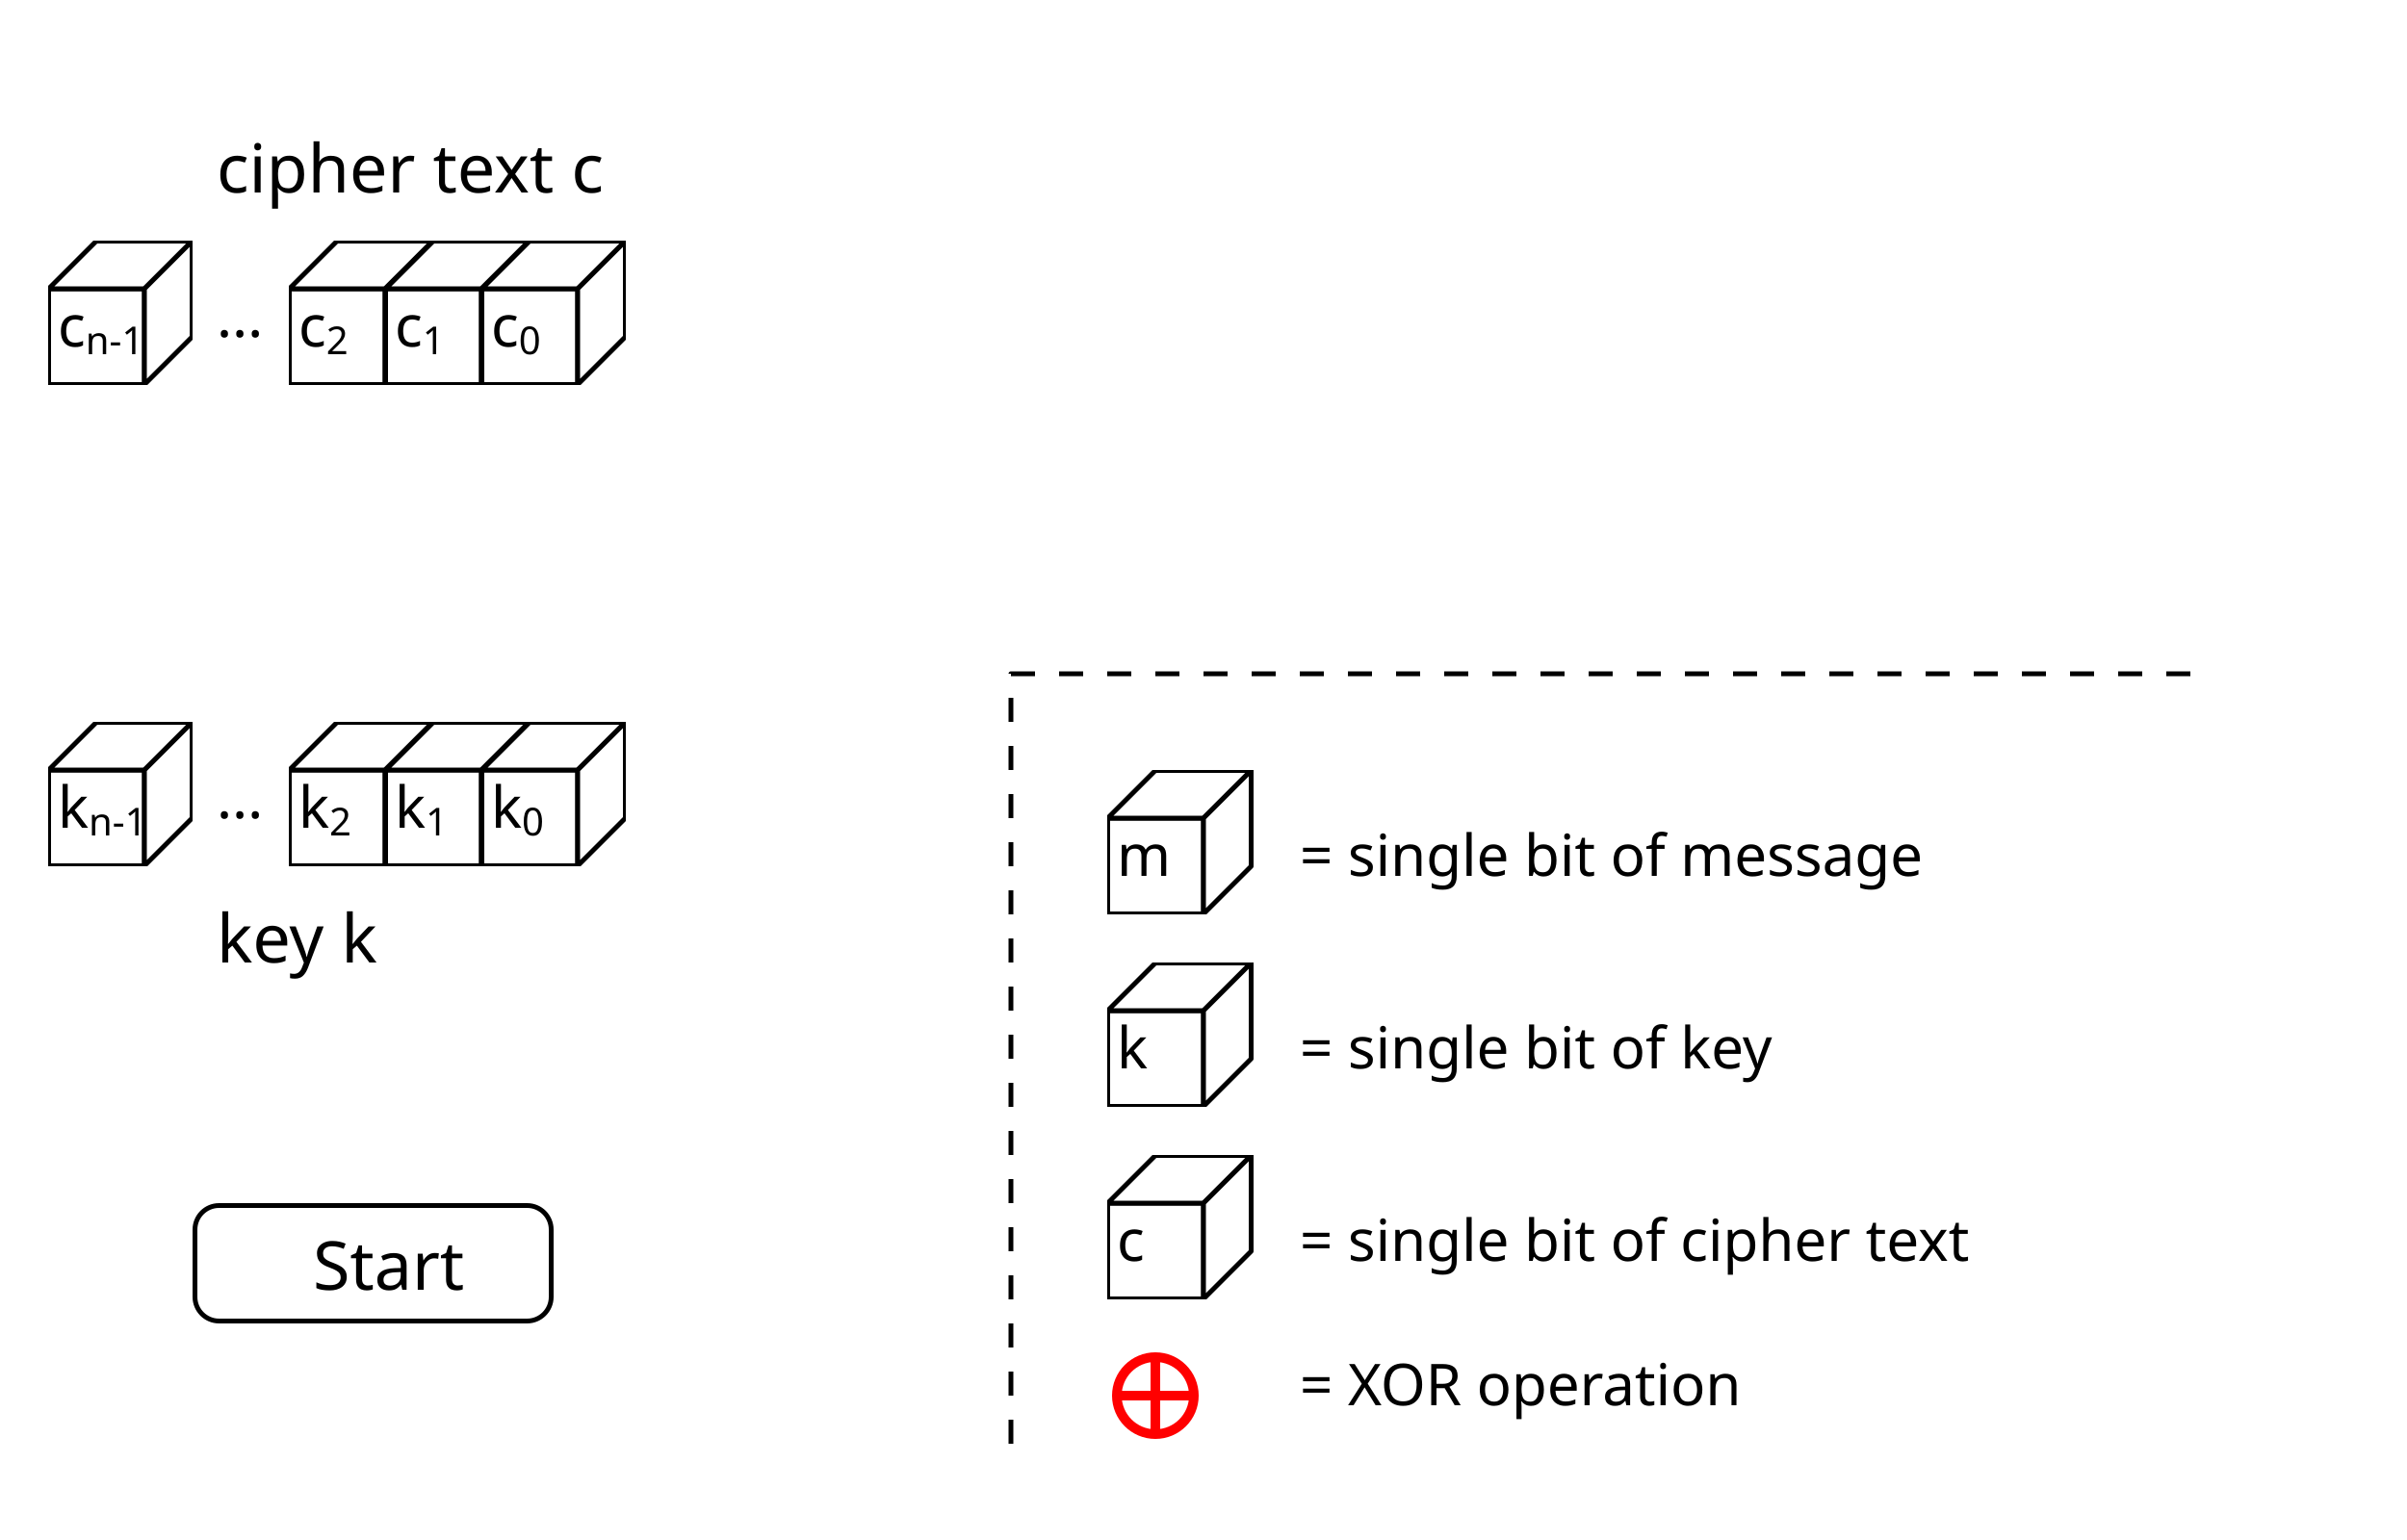
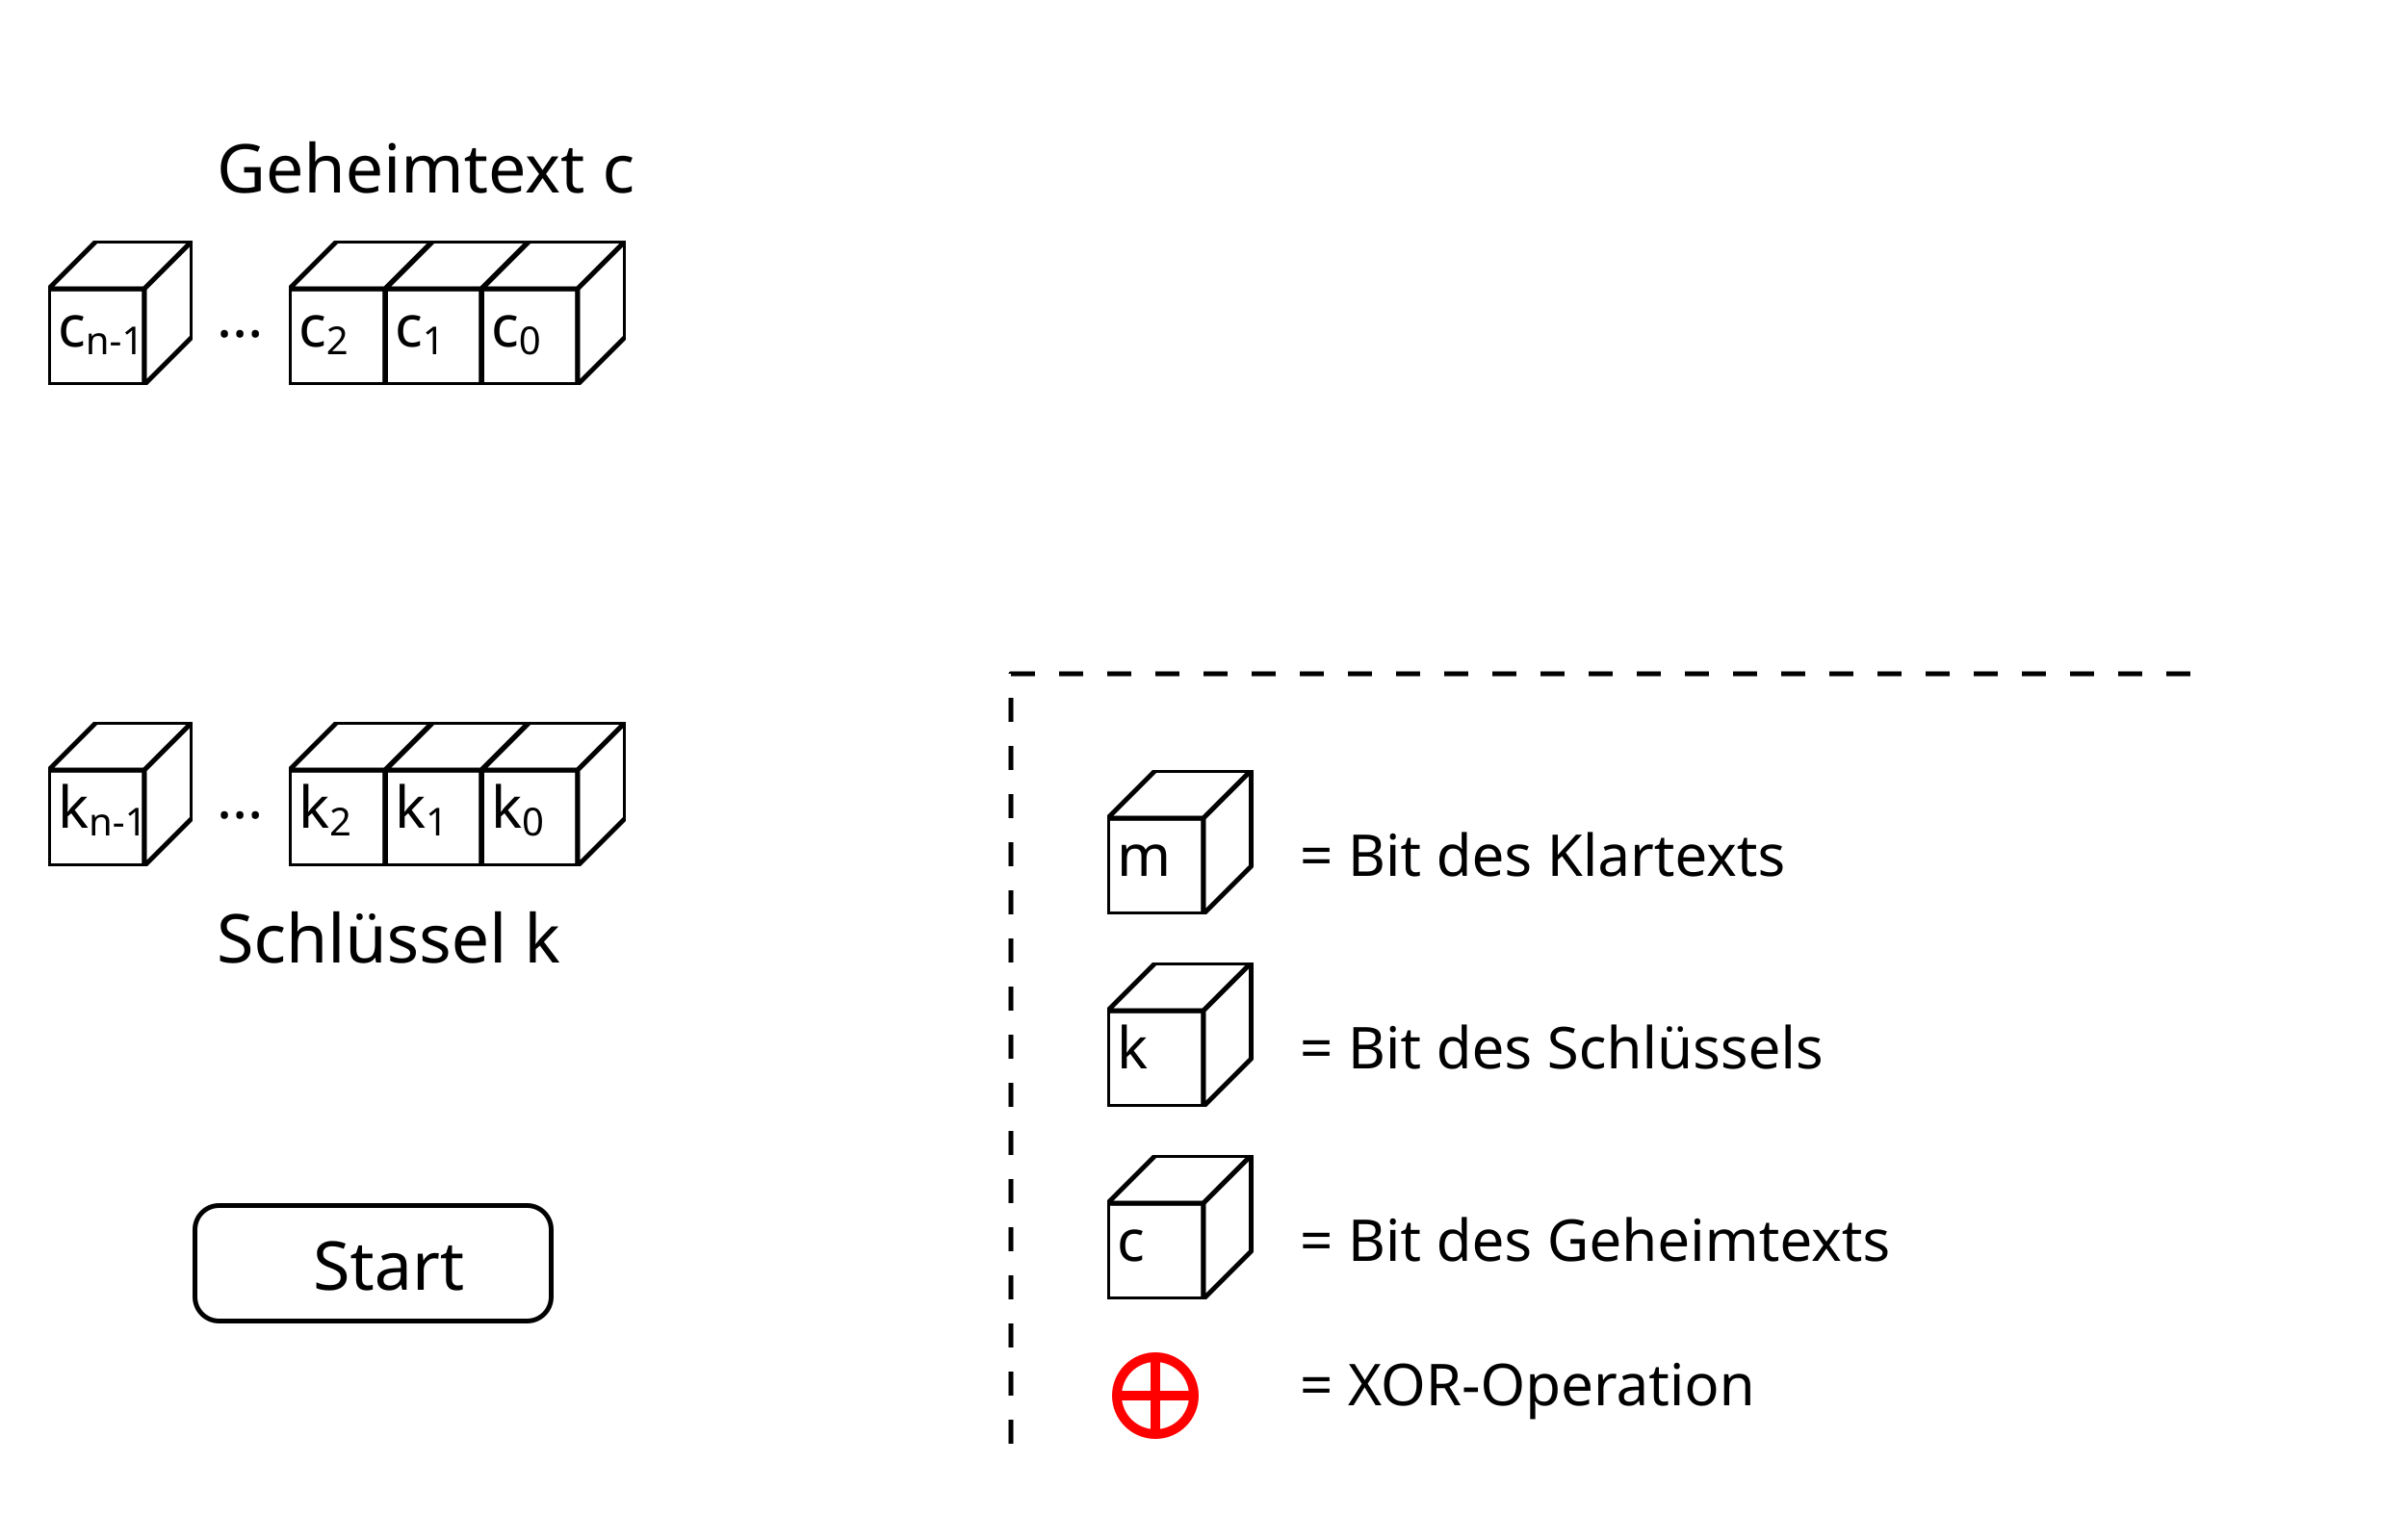
<svg xmlns="http://www.w3.org/2000/svg" xmlns:xlink="http://www.w3.org/1999/xlink" width="750" height="480" id="svg2">
  <defs id="defs4">
    <svg width="30" height="30" id="bit">
      <rect y="10" x="0.1" width="19.9" height="19.9" fill="white" stroke="black" />
      <polygon fill="white" stroke="black" points="0.1 10, 10 0.1, 29.9 0.1, 20 10" />
      <polygon fill="white" stroke="black" points="29.9 0.1, 29.9 20, 20 29.9, 20 10" />
    </svg>
  </defs>
  <g style="fill:none;fill-rule:evenodd;stroke:none;stroke-width:1px;stroke-linecap:butt;stroke-linejoin:round;stroke-opacity:1;font-family:'sans';" id="g2383 " transform="scale(1.5)">
    <rect x="0" y="0" width="800" height="600" fill="white" />
    <text x="45" y="200" fill="black" style="font-size:14px;">
- key k
+ Schlüssel k
</text>
    <text x="45" y="170" fill="black" style="font-size:12px;">
...
<set attributeName="opacity" to="1" begin="start.click" dur="0" fill="freeze" />
      <set attributeName="opacity" to="0" begin="m23.end+2" dur="0" fill="freeze" />
    </text>
    <svg height="30" width="30" x="10" y="150">
      <use xlink:href="#bit" />
      <text x="2" y="22" fill="black" style="font-size:12px;">
k<tspan baseline-shift="sub" font-size="8">n-1</tspan>
      </text>
      <animate attributeName="x" from="10" to="10" dur="0" fill="freeze" begin="start.click" />
      <animate attributeName="y" from="150" to="150" dur="0" fill="freeze" begin="start.click" />
      <animate attributeName="opacity" from="1" to="1" dur="0" fill="freeze" begin="start.click" />
      <animate attributeName="x" from="10" to="150" dur="2" fill="freeze" begin="m23.end+4" />
      <animate attributeName="y" from="150" to="100" dur="1" fill="freeze" begin="mn1.end" />
      <animate attributeName="opacity" from="0" to="0" dur="0" fill="freeze" begin="mn2.end" />
    </svg>
    <svg height="30" width="30" x="60" y="150">
      <use xlink:href="#bit" />
      <text x="2" y="22" fill="black" style="font-size:12px;">
k<tspan baseline-shift="sub" font-size="8">2</tspan>
      </text>
      <animate attributeName="x" from="60" to="60" dur="0" fill="freeze" begin="start.click" />
      <animate attributeName="y" from="150" to="150" dur="0" fill="freeze" begin="start.click" />
      <animate attributeName="opacity" from="1" to="1" dur="0" fill="freeze" begin="start.click" />
      <animate attributeName="x" from="60" to="150" dur="1.5" fill="freeze" begin="m13.end+2" />
      <animate attributeName="y" from="150" to="100" dur="1" fill="freeze" begin="m21.end" />
      <animate attributeName="opacity" from="0" to="0" dur="0" fill="freeze" begin="m22.end" />
    </svg>
    <svg height="30" width="30" x="80" y="150">
      <use xlink:href="#bit" />
      <text x="2" y="22" fill="black" style="font-size:12px;">
k<tspan baseline-shift="sub" font-size="8">1</tspan>
      </text>
      <animate attributeName="x" from="80" to="80" dur="0" fill="freeze" begin="start.click" />
      <animate attributeName="y" from="150" to="150" dur="0" fill="freeze" begin="start.click" />
      <animate attributeName="opacity" from="1" to="1" dur="0" fill="freeze" begin="start.click" />
      <animate attributeName="x" from="80" to="150" dur="1" fill="freeze" begin="m03.end+2" />
      <animate attributeName="y" from="150" to="100" dur="1" fill="freeze" begin="m11.end" />
      <animate attributeName="opacity" from="0" to="0" dur="0" fill="freeze" begin="m12.end" />
    </svg>
    <svg height="30" width="30" x="100" y="150">
      <use xlink:href="#bit" />
      <text x="2" y="22" fill="black" style="font-size:12px;">
k<tspan baseline-shift="sub" font-size="8">0</tspan>
      </text>
      <animate attributeName="y" from="150" to="150" dur="0" fill="freeze" begin="start.click" />
      <animate attributeName="opacity" from="1" to="1" dur="0" fill="freeze" begin="start.click" />
      <animate attributeName="x" from="100" to="150" dur="1" fill="freeze" begin="start.click" />
      <animate attributeName="y" from="150" to="100" dur="1" fill="freeze" begin="m01.end" />
      <animate attributeName="opacity" from="0" to="0" dur="0" fill="freeze" begin="m01.end+1" />
    </svg>
    <text x="45" y="40" fill="black" style="font-size:14px;">
- cipher text c
+ Geheimtext c
</text>
    <text x="45" y="70" fill="black" style="font-size:12px;">
...
<set attributeName="x" to="45" begin="start.click" dur="0" fill="freeze" />
      <set attributeName="y" to="70" begin="start.click" dur="0" fill="freeze" />
      <set attributeName="x" to="245" begin="m23.end+2" dur="0" fill="freeze" />
      <set attributeName="y" to="120" begin="m23.end+2" dur="0" fill="freeze" />
    </text>
    <svg height="30" width="30" x="10" y="50">
      <use xlink:href="#bit" />
      <text x="2" y="22" fill="black" style="font-size:12px;">
c<tspan baseline-shift="sub" font-size="8">n-1</tspan>
        <animate attributeName="opacity" from="0" to="0" dur="0" fill="freeze" begin="mn2.end" />
        <animate attributeName="opacity" from="1" to="1" dur="0" fill="freeze" begin="start.click" />
      </text>
      <text x="2" y="22" fill="black" style="font-size:12px;" opacity="0">
m<tspan baseline-shift="sub" font-size="8">n-1</tspan>
        <animate attributeName="opacity" from="0" to="0" dur="0" fill="freeze" begin="start.click" />
        <animate attributeName="opacity" from="1" to="1" dur="0" fill="freeze" begin="mn2.end+1" />
      </text>
      <animate attributeName="x" from="10" to="10" dur="0" fill="freeze" begin="start.click" />
      <animate attributeName="y" from="50" to="50" dur="0" fill="freeze" begin="start.click" />
      <animate attributeName="x" from="10" to="150" dur="2" fill="freeze" begin="m23.end+4" id="mn1" />
      <animate attributeName="y" from="50" to="100" dur="1" fill="freeze" begin="mn1.end" id="mn2" />
      <animate attributeName="x" from="150" to="210" dur="1" fill="freeze" begin="mn2.end+2" id="mn3" />
    </svg>
    <svg height="30" width="30" x="60" y="50">
      <use xlink:href="#bit" />
      <text x="2" y="22" fill="black" style="font-size:12px;">
c<tspan baseline-shift="sub" font-size="8">2</tspan>
        <animate attributeName="opacity" from="1" to="1" dur="0" fill="freeze" begin="start.click" />
        <animate attributeName="opacity" from="0" to="0" dur="0" fill="freeze" begin="m22.end" />
      </text>
      <text x="2" y="22" fill="black" style="font-size:12px;" opacity="0">
m<tspan baseline-shift="sub" font-size="8">2</tspan>
        <animate attributeName="opacity" from="0" to="0" dur="0" fill="freeze" begin="start.click" />
        <animate attributeName="opacity" from="1" to="1" dur="0" fill="freeze" begin="m22.end+1" />
      </text>
      <animate attributeName="x" from="60" to="60" dur="0" fill="freeze" begin="start.click" />
      <animate attributeName="y" from="50" to="50" dur="0" fill="freeze" begin="start.click" />
      <animate attributeName="x" from="60" to="150" dur="1.5" fill="freeze" begin="m13.end+2" id="m21" />
      <animate attributeName="y" from="50" to="100" dur="1" fill="freeze" begin="m21.end" id="m22" />
      <animate attributeName="x" from="150" to="260" dur="1.5" fill="freeze" begin="m22.end+2" id="m23" />
    </svg>
    <svg height="30" width="30" x="80" y="50">
      <use xlink:href="#bit" />
      <text x="2" y="22" fill="black" style="font-size:12px;">
c<tspan baseline-shift="sub" font-size="8">1</tspan>
        <animate attributeName="opacity" from="1" to="1" dur="0" fill="freeze" begin="start.click" />
        <animate attributeName="opacity" from="0" to="0" dur="0" fill="freeze" begin="m12.end" />
      </text>
      <text x="2" y="22" fill="black" style="font-size:12px;" opacity="0">
m<tspan baseline-shift="sub" font-size="8">1</tspan>
        <animate attributeName="opacity" from="0" to="0" dur="0" fill="freeze" begin="start.click" />
        <animate attributeName="opacity" from="1" to="1" dur="0" fill="freeze" begin="m12.end+1" />
      </text>
      <animate attributeName="x" from="80" to="80" dur="0" fill="freeze" begin="start.click" />
      <animate attributeName="y" from="50" to="50" dur="0" fill="freeze" begin="start.click" />
      <animate attributeName="x" from="80" to="150" dur="1" fill="freeze" begin="m03.end+2" id="m11" />
      <animate attributeName="y" from="50" to="100" dur="1" fill="freeze" begin="m11.end" id="m12" />
      <animate attributeName="x" from="150" to="280" dur="2" fill="freeze" begin="m12.end+2" id="m13" />
    </svg>
    <svg height="30" width="30" x="100" y="50">
      <use xlink:href="#bit" />
      <text x="2" y="22" fill="black" style="font-size:12px;">
c<tspan baseline-shift="sub" font-size="8">0</tspan>
        <animate attributeName="opacity" from="1" to="1" dur="0" fill="freeze" begin="start.click" />
        <animate attributeName="opacity" from="0" to="0" dur="0" fill="freeze" begin="m02.end" />
      </text>
      <text x="2" y="22" fill="black" style="font-size:12px;" opacity="0">
m<tspan baseline-shift="sub" font-size="8">0</tspan>
        <animate attributeName="opacity" from="0" to="0" dur="0" fill="freeze" begin="start.click" />
        <animate attributeName="opacity" from="1" to="1" dur="0" fill="freeze" begin="m02.end+1" />
      </text>
      <animate attributeName="y" from="50" to="50" dur="0" fill="freeze" begin="start.click" />
      <animate attributeName="x" from="100" to="150" dur="1" fill="freeze" begin="start.click" id="m01" />
      <animate attributeName="y" from="50" to="100" dur="1" fill="freeze" begin="m01.end" id="m02" />
      <animate attributeName="x" from="150" to="300" dur="2" fill="freeze" begin="m02.end+2" id="m03" />
    </svg>
    <svg x="150" y="100" height="30" width="30" opacity="0">
      <set attributeName="opacity" to="1" dur="1" begin="m02.end;m12.end;m22.end;mn2.end" />
      <circle cx="10" cy="20" r="8" stroke="red" stroke-width="2" />
      <path d="M 10 12 l 0 16 M 2 20 l 16 0" stroke="red" stroke-width="2" />
    </svg>
    <text x="245" y="90" fill="black" style="font-size:14px;" opacity="0">
- message m
+ Klartext m
<set attributeName="opacity" to="0" begin="start.click" dur="0" fill="freeze" />
      <set attributeName="opacity" to="1" begin="mn3.end" dur="0" fill="freeze" />
    </text>
    <path d="M 210 300 l 0 -160 250 0" stroke="black" stroke-dasharray="5,5" />
    <svg height="30" width="250" x="230" y="160">
      <use xlink:href="#bit" />
      <text x="2" y="22" fill="black" style="font-size:12px;">
m
</text>
      <text x="40" y="22" fill="black" style="font-size:12px;">
- = single bit of message
+ = Bit des Klartexts
</text>
    </svg>
    <svg height="30" width="250" x="230" y="200">
      <use xlink:href="#bit" />
      <text x="2" y="22" fill="black" style="font-size:12px;">
k
</text>
      <text x="40" y="22" fill="black" style="font-size:12px;">
- = single bit of key
+ = Bit des Schlüssels
</text>
    </svg>
    <svg height="30" width="250" x="230" y="240">
      <use xlink:href="#bit" />
      <text x="2" y="22" fill="black" style="font-size:12px;">
c
</text>
      <text x="40" y="22" fill="black" style="font-size:12px;">
- = single bit of cipher text
+ = Bit des Geheimtexts
</text>
    </svg>
    <svg height="30" width="250" x="230" y="270">
      <circle cx="10" cy="20" r="8" stroke="red" stroke-width="2" />
      <path d="M 10 12 l 0 16 M 2 20 l 16 0" stroke="red" stroke-width="2" />
      <text x="40" y="22" fill="black" style="font-size:12px;">
- = XOR operation
+ = XOR-Operation
</text>
    </svg>
    <svg height="25" width="75" x="40" y="250" id="start">
      <set attributeName="x" to="-100" begin="start.click" />
      <set attributeName="x" to="40" begin="mn3.end" />
      <rect height="24" width="74" x="0.5" y="0.5" rx="5" ry="5" stroke="black" fill="white" />
      <text fill="black" x="25" y="18" style="font-size:14px;">
Start
</text>
    </svg>
  </g>
</svg>
